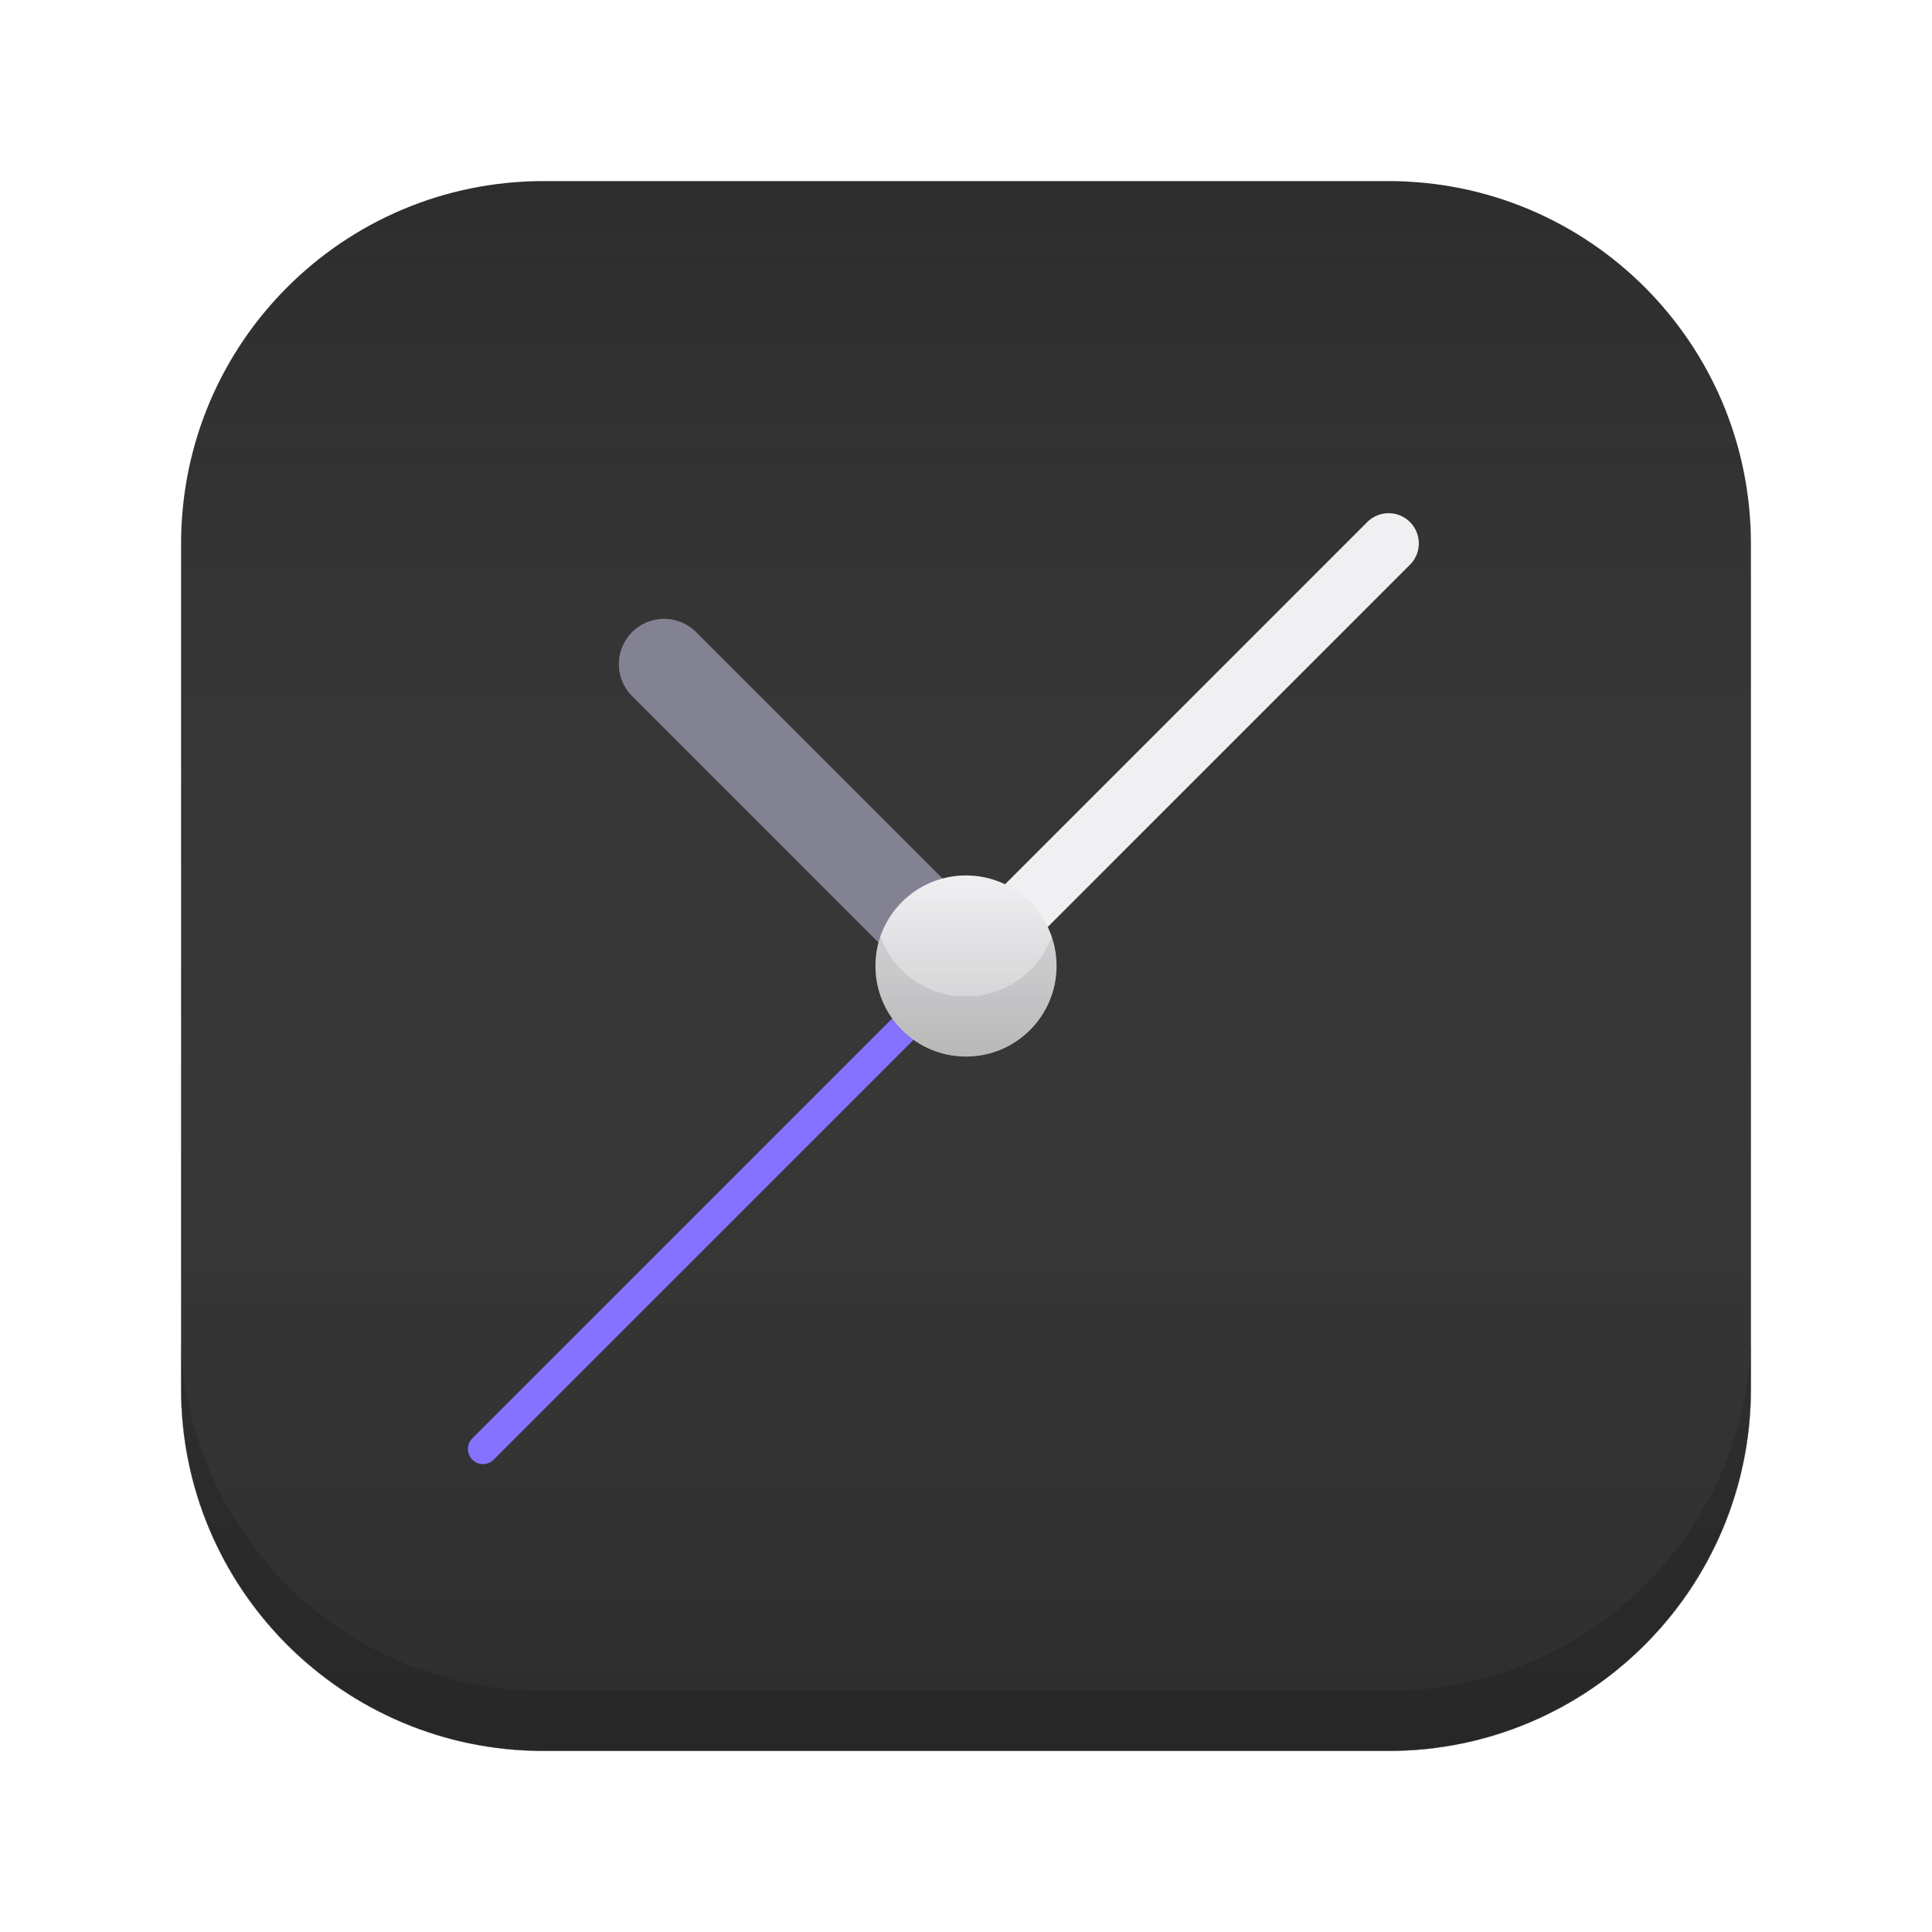
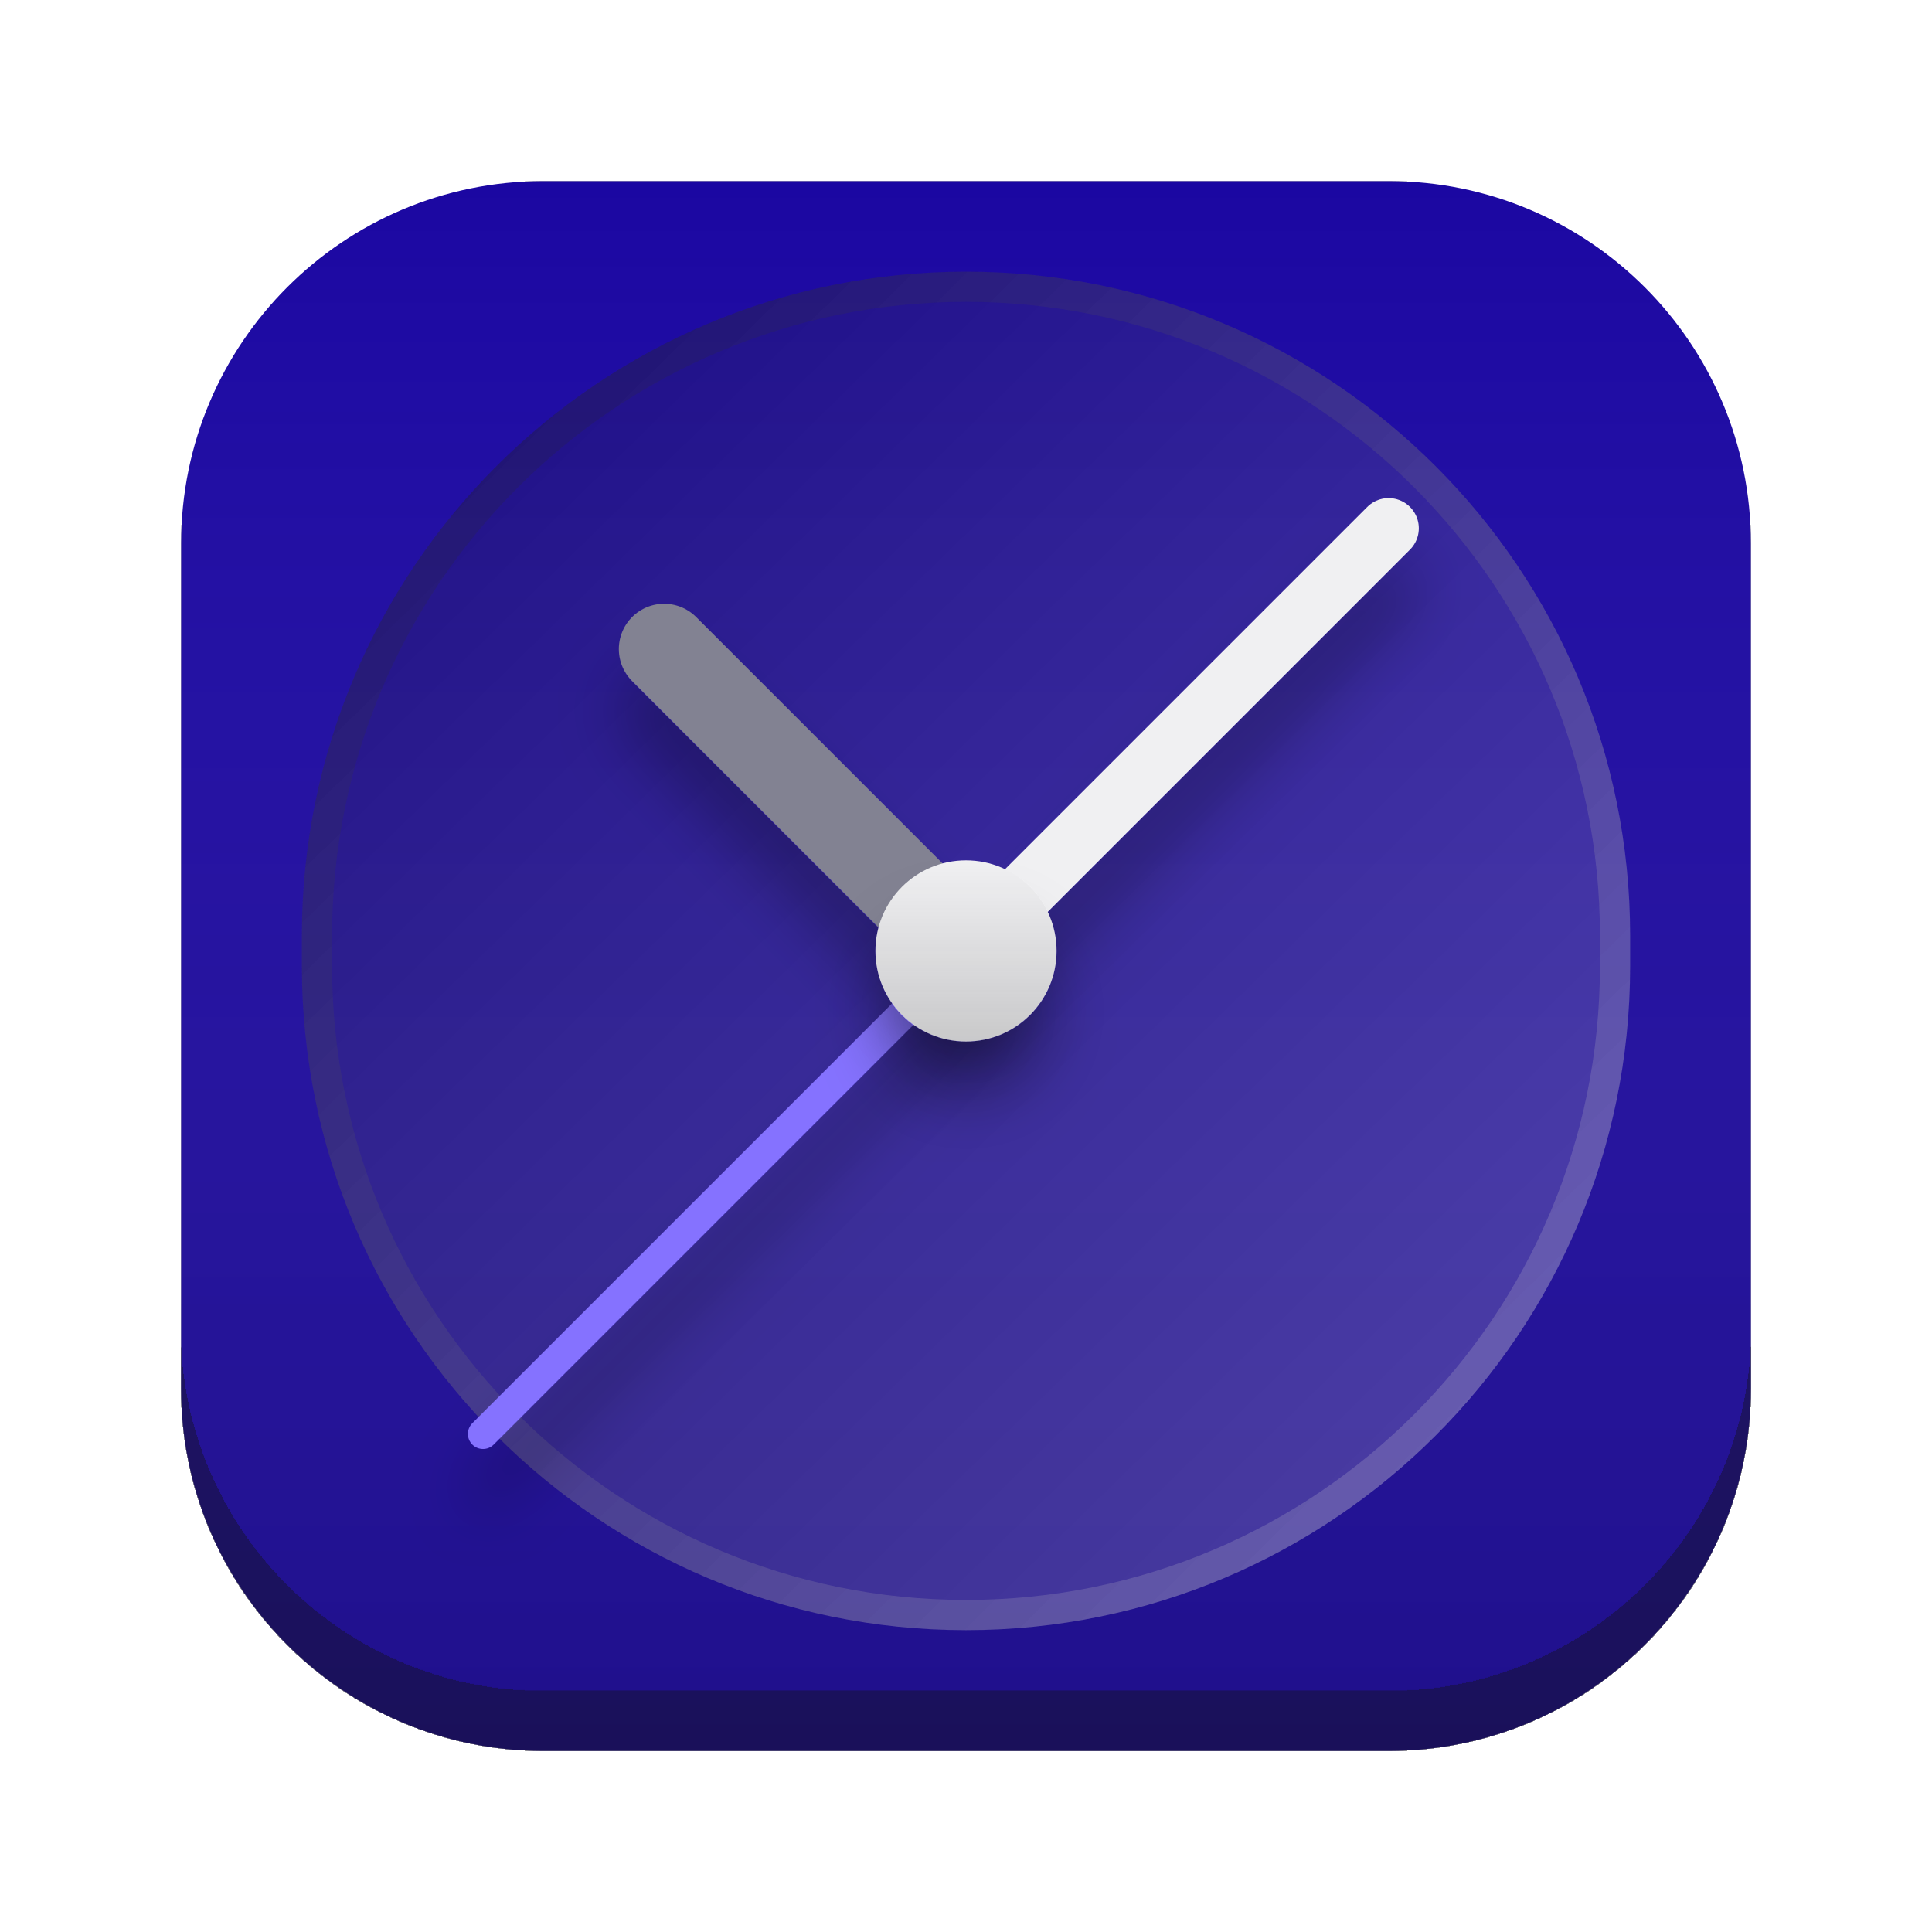
<svg xmlns="http://www.w3.org/2000/svg" width="128" height="128" viewBox="0 0 128 128" fill="none">
-   <g filter="url(#filter0_i_318_51)">
-     <rect x="12" y="12" width="104" height="104" rx="24" fill="#2D2D2D" />
-     <rect x="12" y="12" width="104" height="104" rx="24" fill="url(#paint0_linear_318_51)" />
+   <g filter="url(#filter0_i_812_23)">
+     <rect x="12" y="12" width="104" height="104" rx="24" fill="#1B07A2" />
+     <rect x="12" y="12" width="104" height="104" rx="24" fill="url(#paint0_linear_812_23)" />
  </g>
-   <path d="M64 64L32 96" stroke="#8572FF" stroke-width="2" stroke-linecap="round" />
-   <path d="M92 36L64 64" stroke="#F0F0F2" stroke-width="4" stroke-linecap="round" />
-   <path d="M64 64L44 44" stroke="#828292" stroke-width="6" stroke-linecap="round" />
-   <g filter="url(#filter1_i_318_51)">
-     <rect x="58" y="58" width="12" height="12" rx="6" fill="#F0F0F2" />
-     <rect x="58" y="58" width="12" height="12" rx="6" fill="url(#paint1_linear_318_51)" />
+   <rect x="20" y="18" width="88" height="90" rx="44" fill="url(#paint1_linear_812_23)" fill-opacity="0.2" />
+   <rect x="21" y="19" width="86" height="88" rx="43" stroke="url(#paint2_linear_812_23)" stroke-opacity="0.2" stroke-width="2" />
+   <g filter="url(#filter1_d_812_23)">
+     <path d="M64 63L32 95" stroke="#8572FF" stroke-width="2" stroke-linecap="round" />
+   </g>
+   <g filter="url(#filter2_d_812_23)">
+     <path d="M92 35L64 63" stroke="#F0F0F2" stroke-width="4" stroke-linecap="round" />
+   </g>
+   <g filter="url(#filter3_d_812_23)">
+     <path d="M64 63L44 43" stroke="#828292" stroke-width="6" stroke-linecap="round" />
+   </g>
+   <g filter="url(#filter4_d_812_23)">
+     <rect x="58" y="57" width="12" height="12" rx="6" fill="#F0F0F2" />
+     <rect x="58" y="57" width="12" height="12" rx="6" fill="url(#paint3_linear_812_23)" />
  </g>
  <defs>
-     <filter id="filter0_i_318_51" x="12" y="12" width="104" height="104" filterUnits="userSpaceOnUse" color-interpolation-filters="sRGB">
+     <filter id="filter0_i_812_23" x="12" y="12" width="104" height="104" filterUnits="userSpaceOnUse" color-interpolation-filters="sRGB">
      <feFlood flood-opacity="0" result="BackgroundImageFix" />
      <feBlend mode="normal" in="SourceGraphic" in2="BackgroundImageFix" result="shape" />
      <feColorMatrix in="SourceAlpha" type="matrix" values="0 0 0 0 0 0 0 0 0 0 0 0 0 0 0 0 0 0 127 0" result="hardAlpha" />
      <feOffset dy="-4" />
      <feComposite in2="hardAlpha" operator="arithmetic" k2="-1" k3="1" />
-       <feColorMatrix type="matrix" values="0 0 0 0 0.067 0 0 0 0 0.067 0 0 0 0 0.067 0 0 0 0.2 0" />
-       <feBlend mode="normal" in2="shape" result="effect1_innerShadow_318_51" />
+       <feColorMatrix type="matrix" values="0 0 0 0 0.067 0 0 0 0 0.067 0 0 0 0 0.067 0 0 0 0.4 0" />
+       <feBlend mode="normal" in2="shape" result="effect1_innerShadow_812_23" />
    </filter>
-     <filter id="filter1_i_318_51" x="58" y="58" width="12" height="12" filterUnits="userSpaceOnUse" color-interpolation-filters="sRGB">
+     <filter id="filter1_d_812_23" x="27" y="62" width="42" height="42" filterUnits="userSpaceOnUse" color-interpolation-filters="sRGB">
      <feFlood flood-opacity="0" result="BackgroundImageFix" />
-       <feBlend mode="normal" in="SourceGraphic" in2="BackgroundImageFix" result="shape" />
      <feColorMatrix in="SourceAlpha" type="matrix" values="0 0 0 0 0 0 0 0 0 0 0 0 0 0 0 0 0 0 127 0" result="hardAlpha" />
-       <feOffset dy="-4" />
-       <feComposite in2="hardAlpha" operator="arithmetic" k2="-1" k3="1" />
-       <feColorMatrix type="matrix" values="0 0 0 0 0.176 0 0 0 0 0.176 0 0 0 0 0.176 0 0 0 0.1 0" />
-       <feBlend mode="normal" in2="shape" result="effect1_innerShadow_318_51" />
+       <feOffset dy="4" />
+       <feGaussianBlur stdDeviation="2" />
+       <feComposite in2="hardAlpha" operator="out" />
+       <feColorMatrix type="matrix" values="0 0 0 0 0 0 0 0 0 0 0 0 0 0 0 0 0 0 0.25 0" />
+       <feBlend mode="normal" in2="BackgroundImageFix" result="effect1_dropShadow_812_23" />
+       <feBlend mode="normal" in="SourceGraphic" in2="effect1_dropShadow_812_23" result="shape" />
    </filter>
-     <linearGradient id="paint0_linear_318_51" x1="64" y1="12" x2="64" y2="116" gradientUnits="userSpaceOnUse">
+     <filter id="filter2_d_812_23" x="58" y="33" width="40" height="40" filterUnits="userSpaceOnUse" color-interpolation-filters="sRGB">
+       <feFlood flood-opacity="0" result="BackgroundImageFix" />
+       <feColorMatrix in="SourceAlpha" type="matrix" values="0 0 0 0 0 0 0 0 0 0 0 0 0 0 0 0 0 0 127 0" result="hardAlpha" />
+       <feOffset dy="4" />
+       <feGaussianBlur stdDeviation="2" />
+       <feComposite in2="hardAlpha" operator="out" />
+       <feColorMatrix type="matrix" values="0 0 0 0 0 0 0 0 0 0 0 0 0 0 0 0 0 0 0.25 0" />
+       <feBlend mode="normal" in2="BackgroundImageFix" result="effect1_dropShadow_812_23" />
+       <feBlend mode="normal" in="SourceGraphic" in2="effect1_dropShadow_812_23" result="shape" />
+     </filter>
+     <filter id="filter3_d_812_23" x="37" y="40" width="34" height="34" filterUnits="userSpaceOnUse" color-interpolation-filters="sRGB">
+       <feFlood flood-opacity="0" result="BackgroundImageFix" />
+       <feColorMatrix in="SourceAlpha" type="matrix" values="0 0 0 0 0 0 0 0 0 0 0 0 0 0 0 0 0 0 127 0" result="hardAlpha" />
+       <feOffset dy="4" />
+       <feGaussianBlur stdDeviation="2" />
+       <feComposite in2="hardAlpha" operator="out" />
+       <feColorMatrix type="matrix" values="0 0 0 0 0 0 0 0 0 0 0 0 0 0 0 0 0 0 0.25 0" />
+       <feBlend mode="normal" in2="BackgroundImageFix" result="effect1_dropShadow_812_23" />
+       <feBlend mode="normal" in="SourceGraphic" in2="effect1_dropShadow_812_23" result="shape" />
+     </filter>
+     <filter id="filter4_d_812_23" x="54" y="57" width="20" height="20" filterUnits="userSpaceOnUse" color-interpolation-filters="sRGB">
+       <feFlood flood-opacity="0" result="BackgroundImageFix" />
+       <feColorMatrix in="SourceAlpha" type="matrix" values="0 0 0 0 0 0 0 0 0 0 0 0 0 0 0 0 0 0 127 0" result="hardAlpha" />
+       <feOffset dy="4" />
+       <feGaussianBlur stdDeviation="2" />
+       <feComposite in2="hardAlpha" operator="out" />
+       <feColorMatrix type="matrix" values="0 0 0 0 0 0 0 0 0 0 0 0 0 0 0 0 0 0 0.25 0" />
+       <feBlend mode="normal" in2="BackgroundImageFix" result="effect1_dropShadow_812_23" />
+       <feBlend mode="normal" in="SourceGraphic" in2="effect1_dropShadow_812_23" result="shape" />
+     </filter>
+     <linearGradient id="paint0_linear_812_23" x1="64" y1="12" x2="64" y2="116" gradientUnits="userSpaceOnUse">
      <stop stop-color="#F0F0F2" stop-opacity="0" />
      <stop offset="1" stop-color="#2D2D2D" stop-opacity="0.2" />
      <stop offset="1" stop-color="#F0F0F2" stop-opacity="0.2" />
    </linearGradient>
-     <linearGradient id="paint1_linear_318_51" x1="64" y1="58" x2="64" y2="70" gradientUnits="userSpaceOnUse">
+     <linearGradient id="paint1_linear_812_23" x1="20" y1="18" x2="108" y2="108" gradientUnits="userSpaceOnUse">
+       <stop />
+       <stop offset="1" stop-color="white" />
+     </linearGradient>
+     <linearGradient id="paint2_linear_812_23" x1="108" y1="108" x2="20" y2="18" gradientUnits="userSpaceOnUse">
+       <stop stop-color="white" />
+       <stop offset="1" />
+     </linearGradient>
+     <linearGradient id="paint3_linear_812_23" x1="64" y1="57" x2="64" y2="69" gradientUnits="userSpaceOnUse">
      <stop stop-color="#2D2D2D" stop-opacity="0" />
      <stop offset="1" stop-color="#2D2D2D" stop-opacity="0.2" />
    </linearGradient>
  </defs>
</svg>
